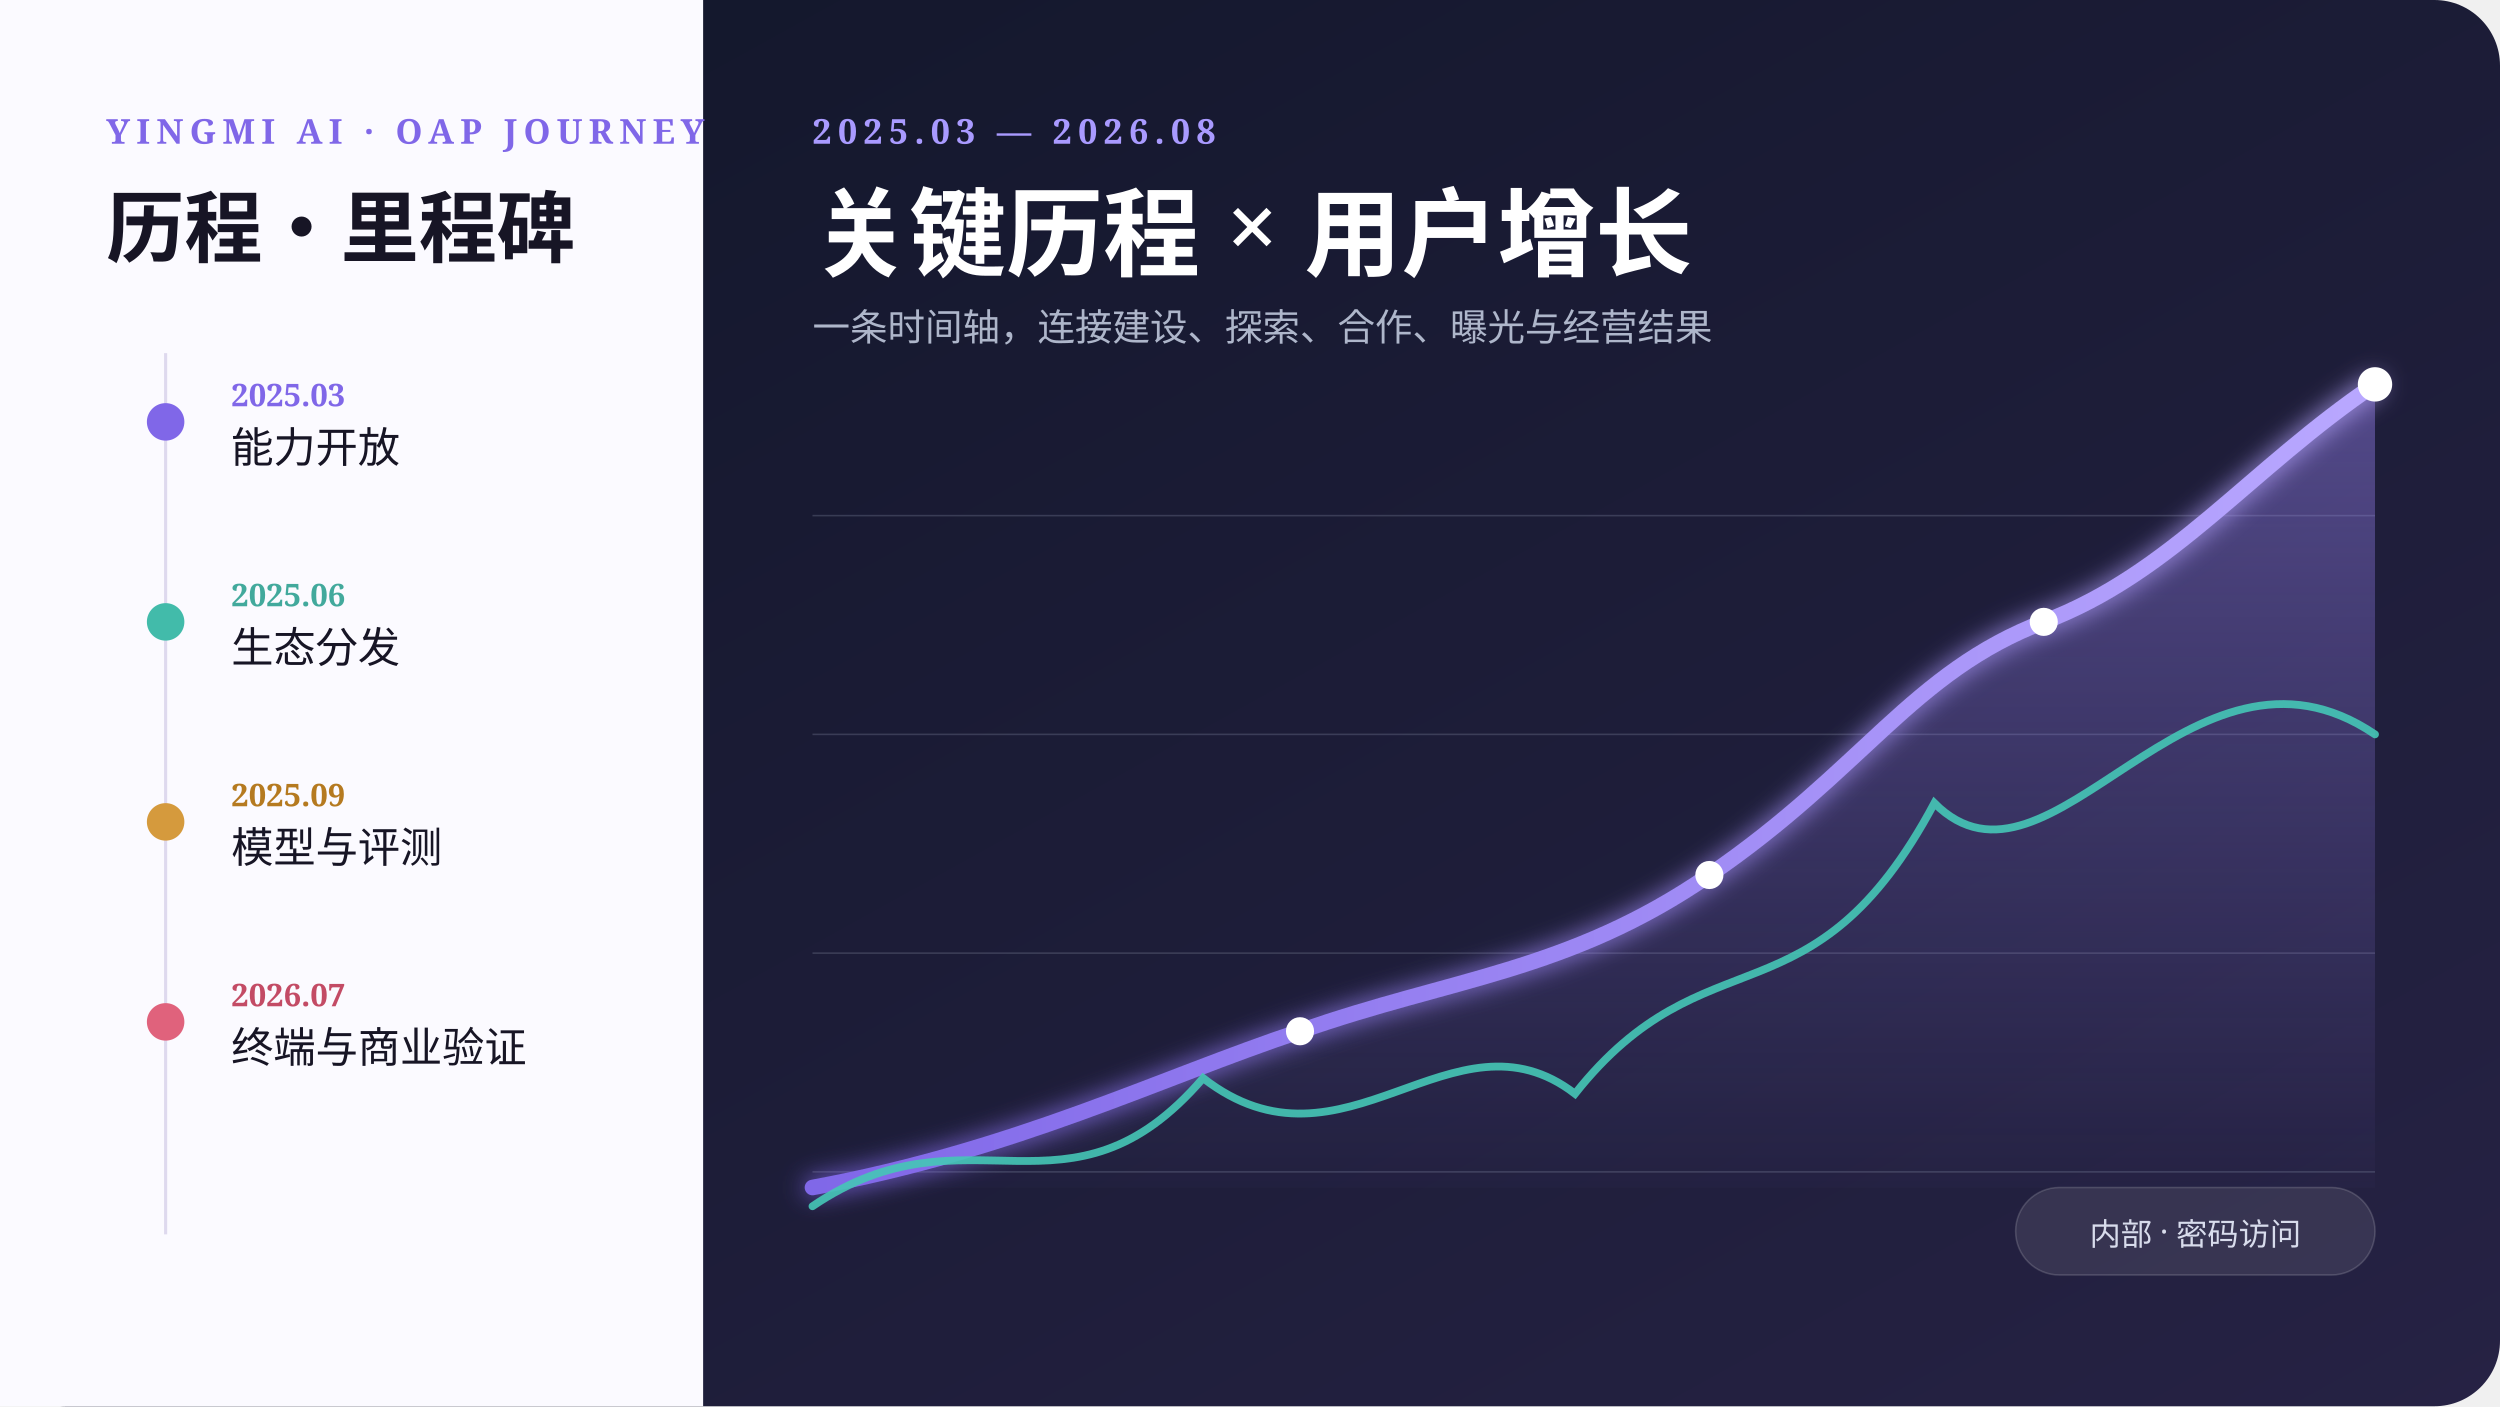
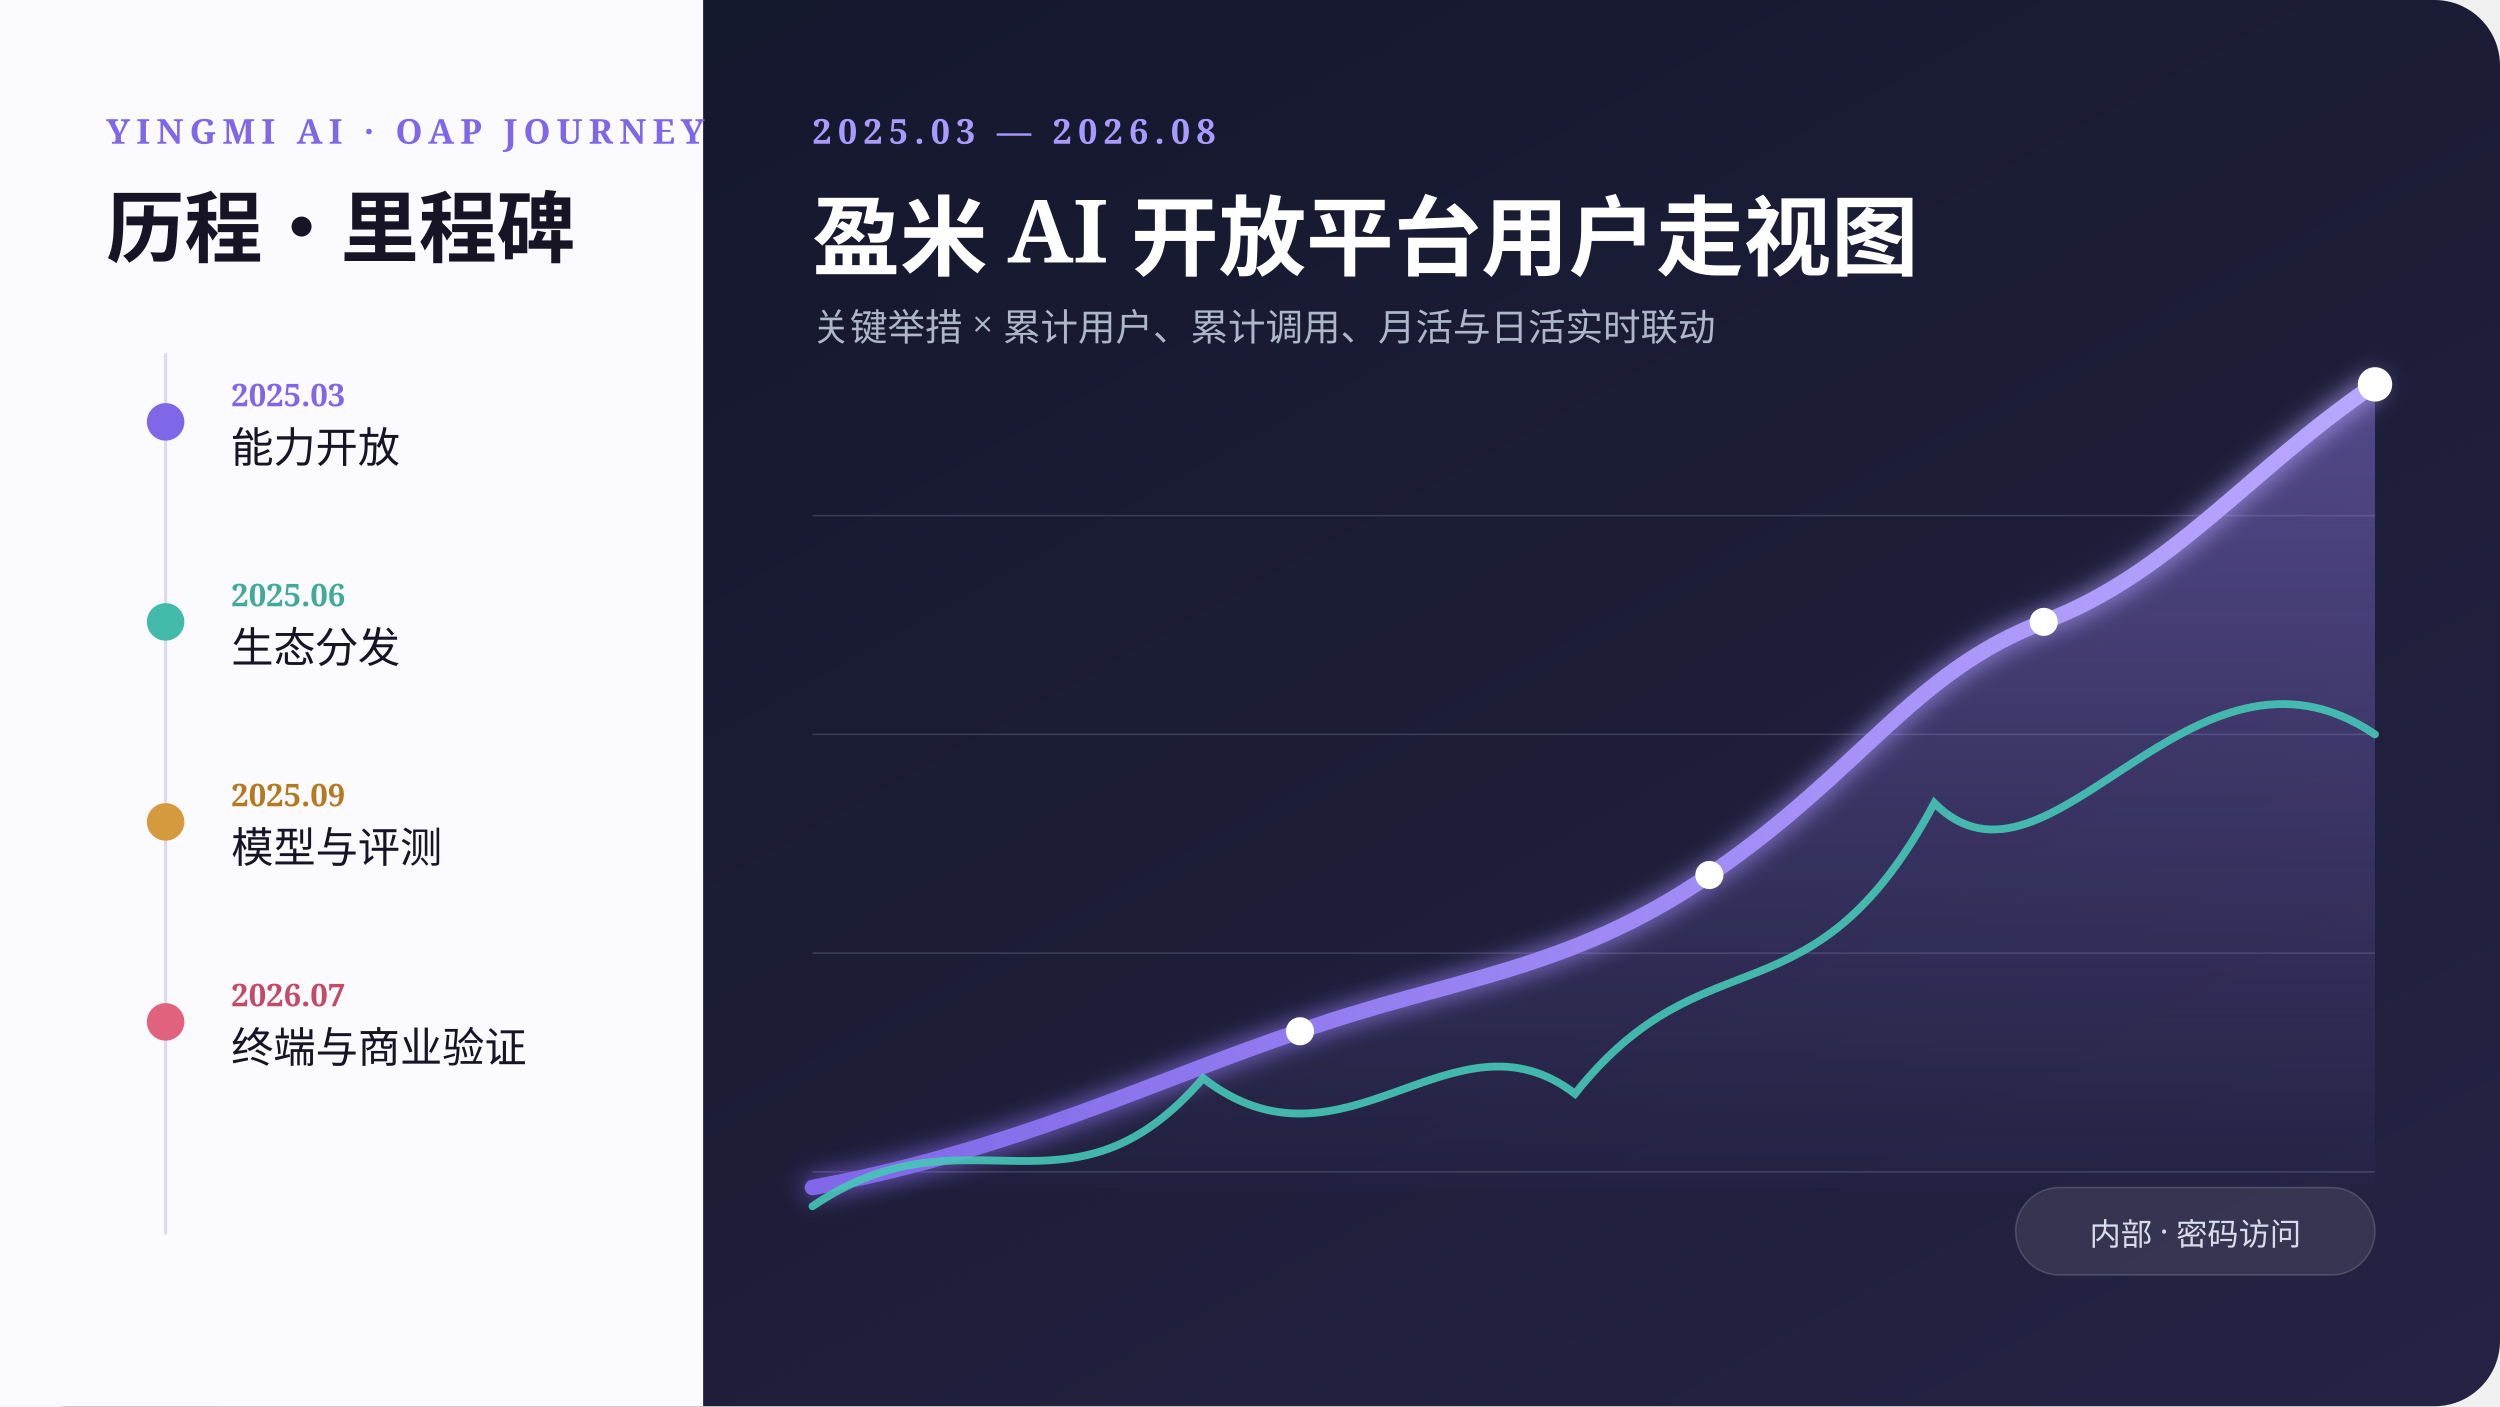
<svg xmlns="http://www.w3.org/2000/svg" width="1600" height="900" viewBox="0 0 1600 900" role="img" aria-labelledby="title desc">
  <defs>
    <linearGradient id="bg" x1="0" y1="0" x2="1" y2="1">
      <stop offset="0" stop-color="#111629" />
      <stop offset="1" stop-color="#262244" />
    </linearGradient>
    <linearGradient id="line" x1="0" y1="0" x2="1" y2="0">
      <stop offset="0" stop-color="#8067e8" />
      <stop offset="1" stop-color="#b9a8ff" />
    </linearGradient>
    <linearGradient id="area" x1="0" y1="0" x2="0" y2="1">
      <stop offset="0" stop-color="#9c85f8" stop-opacity=".42" />
      <stop offset="1" stop-color="#9c85f8" stop-opacity=".02" />
    </linearGradient>
    <filter id="glow">
      <feGaussianBlur stdDeviation="8" result="blur" />
      <feMerge>
        <feMergeNode in="blur" />
        <feMergeNode in="SourceGraphic" />
      </feMerge>
    </filter>
  </defs>
  <rect width="1600" height="900" rx="42" fill="url(#bg)" />
  <rect x="0" y="0" width="450" height="900" fill="#fbfaff" />
  <text x="68" y="92" fill="#8067e8" font-family="Songti SC,STSong,serif" font-size="22" font-weight="700" letter-spacing="4">YINGMI AI · OAP JOURNEY</text>
  <text x="68" y="164" fill="#171525" font-family="Songti SC,STSong,serif" font-size="50" font-weight="700">历程・里程碑</text>
  <line x1="106" y1="226" x2="106" y2="790" stroke="#ded9ee" stroke-width="2" />
  <g font-family="Songti SC,STSong,serif">
    <g transform="translate(0 0)">
      <circle cx="106" cy="270" r="12" fill="#8067e8" />
      <text x="148" y="260" fill="#8067e8" font-size="20" font-weight="700">2025.03</text>
      <text x="148" y="296" fill="#171525" font-size="27">能力开放</text>
    </g>
    <g transform="translate(0 128)">
      <circle cx="106" cy="270" r="12" fill="#42bbaa" />
      <text x="148" y="260" fill="#42a99c" font-size="20" font-weight="700">2025.06</text>
      <text x="148" y="296" fill="#171525" font-size="27">生态分发</text>
    </g>
    <g transform="translate(0 256)">
      <circle cx="106" cy="270" r="12" fill="#d59a3d" />
      <text x="148" y="260" fill="#b57a20" font-size="20" font-weight="700">2025.09</text>
      <text x="148" y="296" fill="#171525" font-size="27">模型与评测</text>
    </g>
    <g transform="translate(0 384)">
      <circle cx="106" cy="270" r="12" fill="#e0627c" />
      <text x="148" y="260" fill="#c34b65" font-size="20" font-weight="700">2026.07</text>
      <text x="148" y="296" fill="#171525" font-size="27">终端与商业验证</text>
    </g>
  </g>
  <text x="520" y="92" fill="#a99aff" font-family="Songti SC,STSong,serif" font-size="22" font-weight="700" letter-spacing="4">2025.03 — 2026.08</text>
-   <text x="520" y="172" fill="#ffffff" font-family="Songti SC,STSong,serif" font-size="62" font-weight="700">关键历程 × 用户增长</text>
-   <text x="520" y="218" fill="#aeb6ca" font-family="Songti SC,STSong,serif" font-size="24">一条时间轴，连接建设、探索、合作、曝光与经营结果</text>
+   <text x="520" y="172" fill="#ffffff" font-family="Songti SC,STSong,serif" font-size="56" font-weight="700">盈米 AI 开放平台用户走视图</text>
+   <text x="520" y="218" fill="#aeb6ca" font-family="Songti SC,STSong,serif" font-size="24">关键举措 × 累计用户、累计调用、月活与日活实时联动</text>
  <g opacity=".28" stroke="#8d95ac" stroke-width="1">
    <line x1="520" y1="330" x2="1520" y2="330" />
    <line x1="520" y1="470" x2="1520" y2="470" />
    <line x1="520" y1="610" x2="1520" y2="610" />
    <line x1="520" y1="750" x2="1520" y2="750" />
  </g>
  <path d="M520 760 C650 736 742 690 832 660 C928 626 1004 622 1094 560 C1192 493 1224 430 1308 398 C1390 367 1440 300 1520 246 L1520 760 Z" fill="url(#area)" />
  <path d="M520 760 C650 736 742 690 832 660 C928 626 1004 622 1094 560 C1192 493 1224 430 1308 398 C1390 367 1440 300 1520 246" fill="none" stroke="url(#line)" stroke-width="10" stroke-linecap="round" filter="url(#glow)" />
  <path d="M520 772 C620 704 684 790 770 690 C860 760 930 640 1008 700 C1092 594 1160 660 1238 514 C1312 588 1402 390 1520 470" fill="none" stroke="#45c6b6" stroke-width="5" stroke-linecap="round" opacity=".9" />
  <g fill="#fff">
    <circle cx="832" cy="660" r="9" />
    <circle cx="1094" cy="560" r="9" />
    <circle cx="1308" cy="398" r="9" />
    <circle cx="1520" cy="246" r="11" />
  </g>
  <rect x="1290" y="760" width="230" height="56" rx="28" fill="rgba(255,255,255,.09)" stroke="rgba(255,255,255,.16)" />
  <text x="1405" y="797" text-anchor="middle" fill="#d8dcec" font-family="Songti SC,STSong,serif" font-size="20">内部 · 密码访问</text>
</svg>
